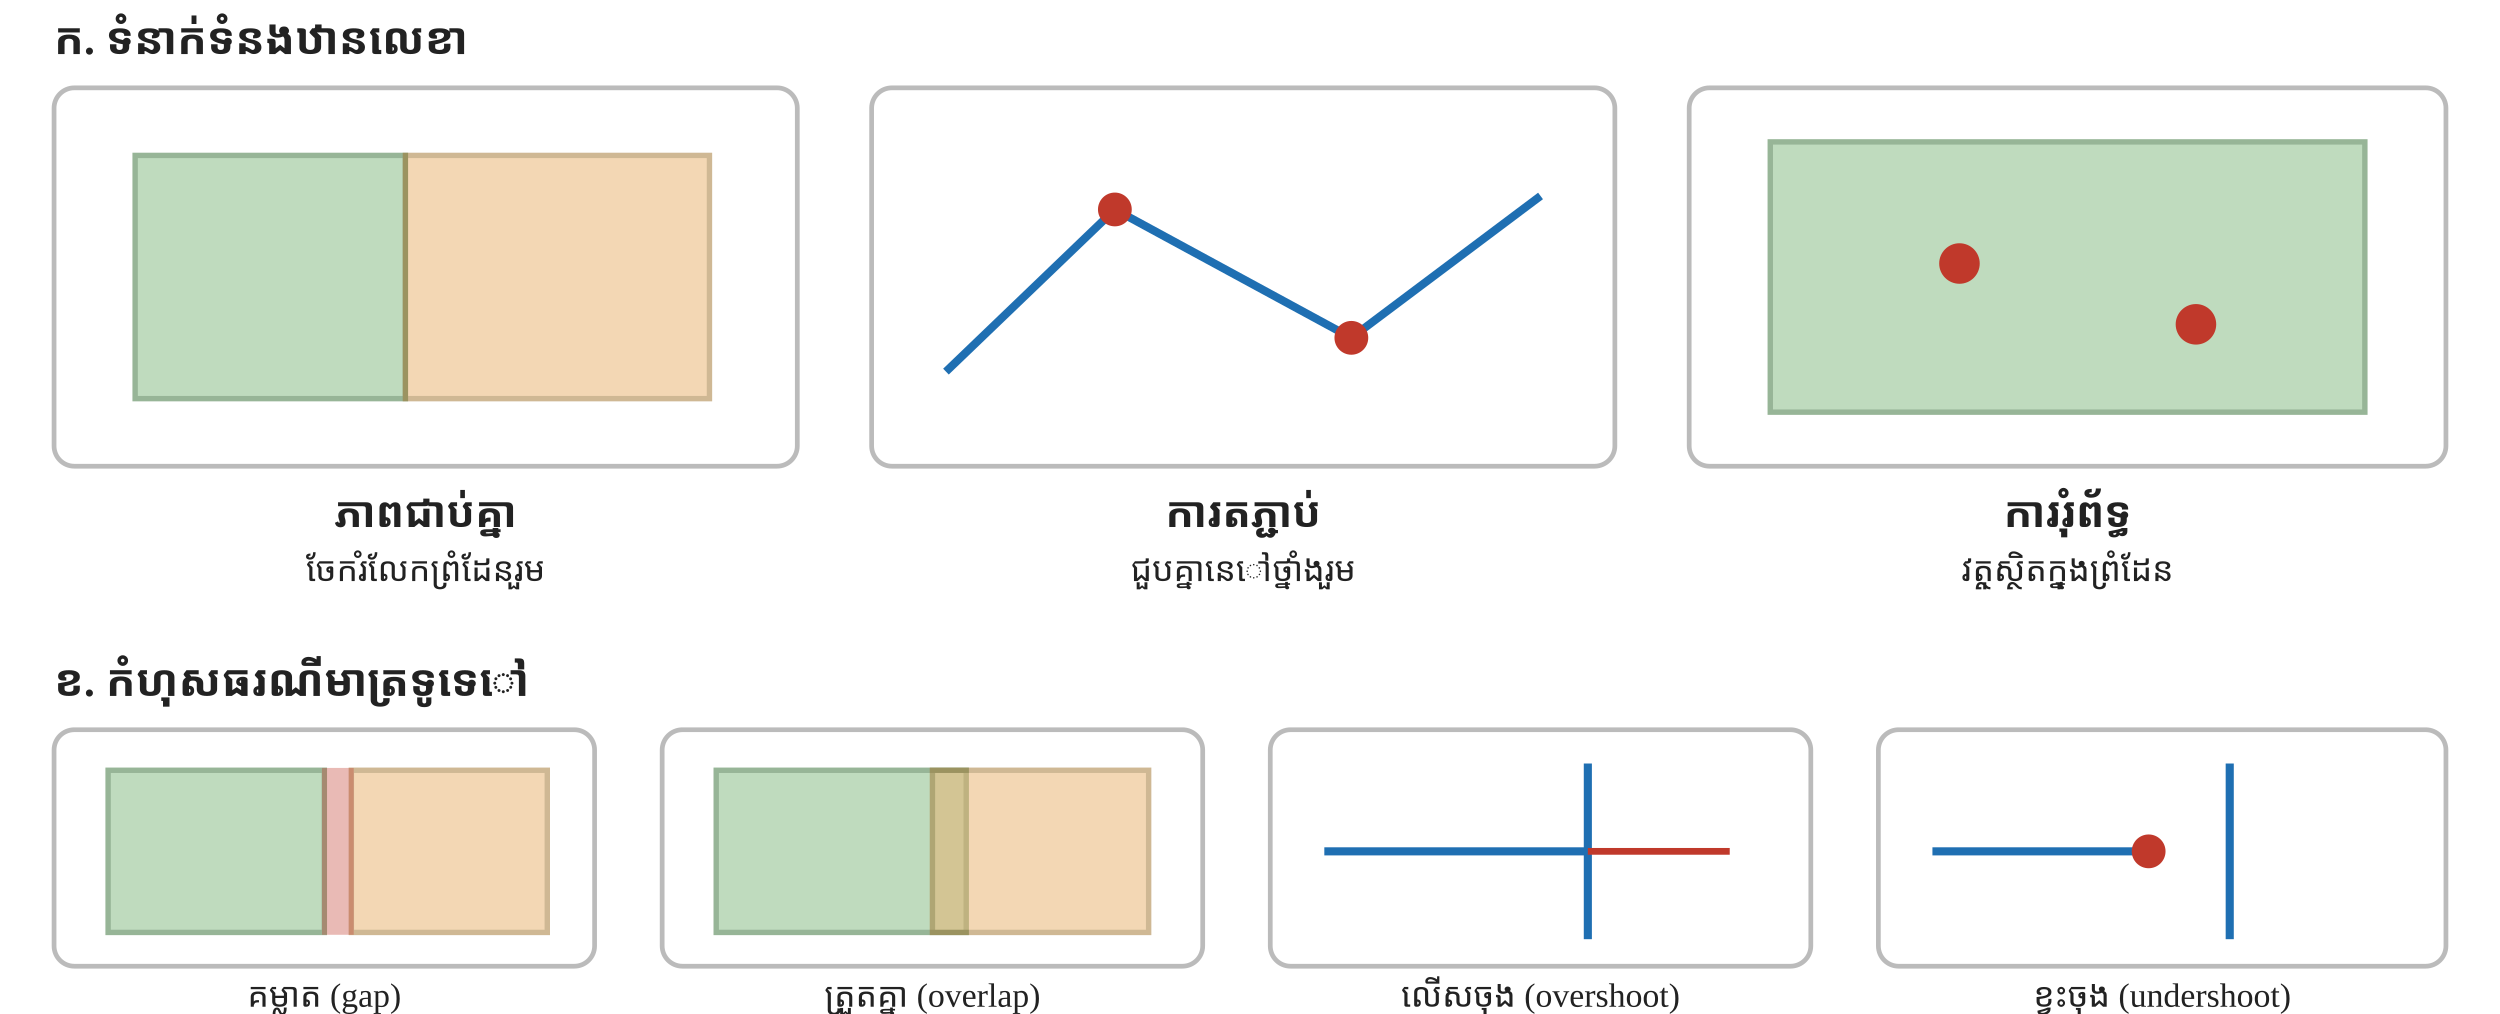
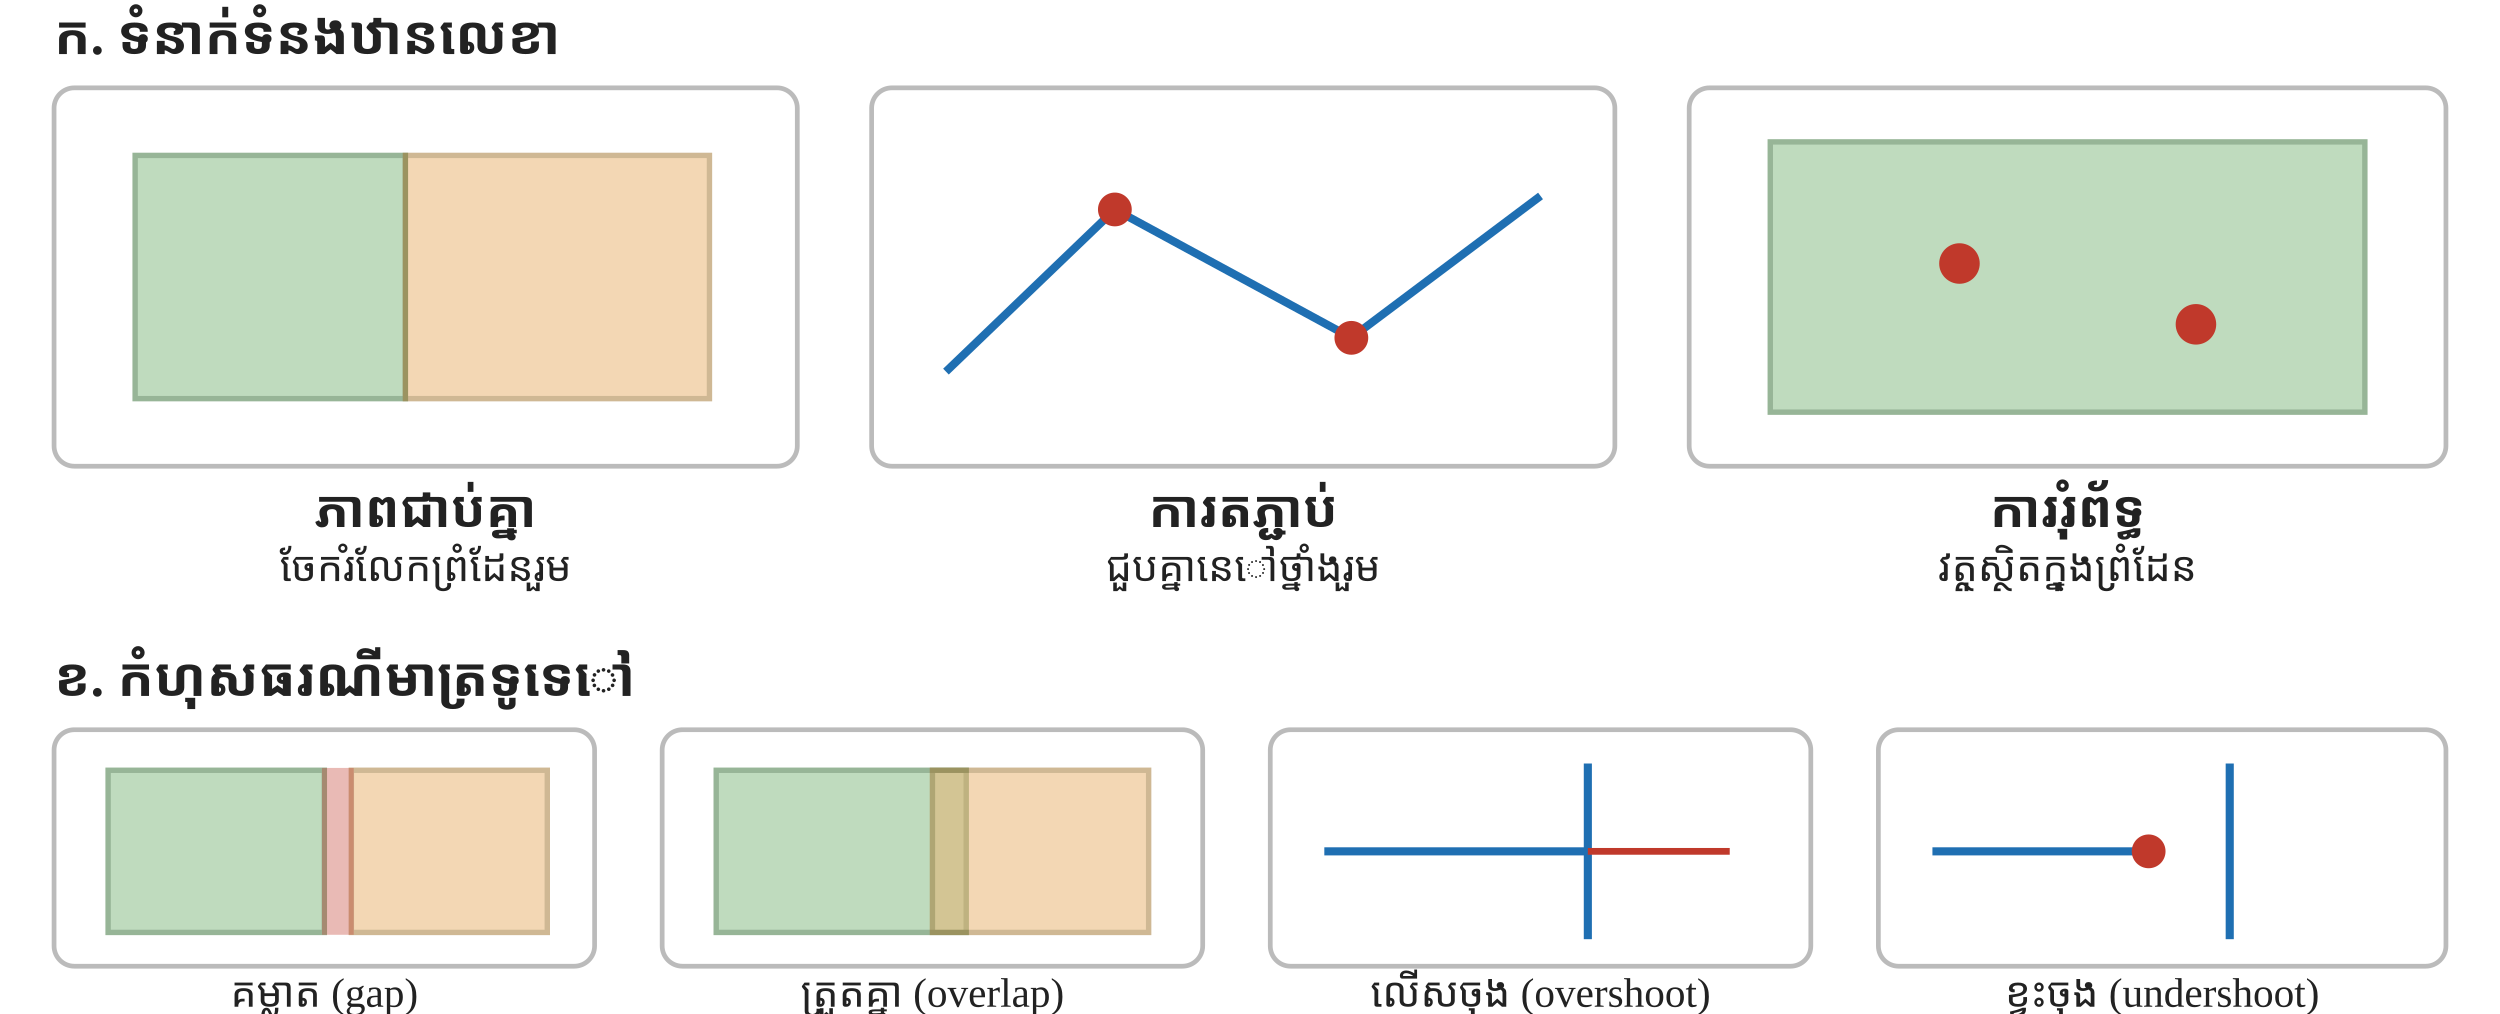
<svg xmlns="http://www.w3.org/2000/svg" viewBox="0 0 740 300" role="img" class="km-fig">
-   <style>.km-fig{width:100%;height:auto}.km-fig text{font-family:var(--km-read-stack,'Siemreap',sans-serif);fill:var(--md-default-fg-color,#222)}.km-h{font-family:var(--km-emph-stack,'Battambang',sans-serif);font-size:12.5px;font-weight:700;text-anchor:middle}.km-s{font-size:10px;text-anchor:middle}.km-ttl{font-family:var(--km-emph-stack,'Battambang',sans-serif);font-size:13px;font-weight:700}.km-box{fill:none;stroke:var(--md-default-fg-color--lighter,#bbb);stroke-width:1.4}.km-a{fill:#7fb77e;opacity:.5;stroke:#2f6b2f;stroke-width:1.6}.km-b{fill:#e8b06a;opacity:.5;stroke:#a0722a;stroke-width:1.6}.km-ln{stroke:#1f6fb2;stroke-width:2.4;fill:none}.km-err{stroke:#c0392b;stroke-width:2;fill:none}.km-errf{fill:#c0392b;opacity:.35;stroke:#c0392b;stroke-width:1.4}</style>
+   <style>.km-fig{width:100%;height:auto}.km-fig text{font-family:var(--km-read-stack,'Siemreap',sans-serif);fill:var(--md-default-fg-color,#222)}.km-h{font-family:var(--km-emph-stack,'Battambang',sans-serif);font-size:15.2px;font-weight:700;text-anchor:middle}.km-s{font-size:12.2px;text-anchor:middle}.km-ttl{font-family:var(--km-emph-stack,'Battambang',sans-serif);font-size:15.9px;font-weight:700}.km-box{fill:none;stroke:var(--md-default-fg-color--lighter,#bbb);stroke-width:1.4}.km-a{fill:#7fb77e;opacity:.5;stroke:#2f6b2f;stroke-width:1.6}.km-b{fill:#e8b06a;opacity:.5;stroke:#a0722a;stroke-width:1.6}.km-ln{stroke:#1f6fb2;stroke-width:2.4;fill:none}.km-err{stroke:#c0392b;stroke-width:2;fill:none}.km-errf{fill:#c0392b;opacity:.35;stroke:#c0392b;stroke-width:1.4}</style>
  <text class="km-ttl" x="16" y="16">ក. ទំនាក់ទំនងឋានលេខា</text>
  <rect class="km-box" x="16" y="26" width="220" height="112" rx="6" />
  <path class="km-a" d="M40 46 L120 46 L120 118 L40 118 Z" />
  <path class="km-b" d="M120 46 L210 46 L210 118 L120 118 Z" />
  <text class="km-h" x="126" y="156">ភាពជាប់គ្នា</text>
  <text class="km-s" x="126" y="172">ចែករំលែកព្រំដែនរួម</text>
  <rect class="km-box" x="258" y="26" width="220" height="112" rx="6" />
  <path class="km-ln" d="M280 110 L330 62 L400 100 L456 58" />
  <circle cx="330" cy="62" r="5" fill="#c0392b" />
  <circle cx="400" cy="100" r="5" fill="#c0392b" />
  <text class="km-h" x="368" y="156">ការតភ្ជាប់</text>
  <text class="km-s" x="368" y="172">ជួបគ្នានៅថ្នាំងរួម</text>
  <rect class="km-box" x="500" y="26" width="224" height="112" rx="6" />
  <path class="km-a" d="M524 42 L700 42 L700 122 L524 122 Z" />
  <circle cx="580" cy="78" r="6" fill="#c0392b" />
  <circle cx="650" cy="96" r="6" fill="#c0392b" />
  <text class="km-h" x="612" y="156">ការរុំព័ទ្ធ</text>
  <text class="km-s" x="612" y="172">វត្ថុស្ថិតក្នុងព្រំដែន</text>
  <text class="km-ttl" x="16" y="206">ខ. កំហុសធរណីមាត្រទូទៅ</text>
  <rect class="km-box" x="16" y="216" width="160" height="70" rx="6" />
  <path class="km-a" d="M32 228 L96 228 L96 276 L32 276 Z" />
  <path class="km-b" d="M104 228 L162 228 L162 276 L104 276 Z" />
  <path class="km-errf" d="M96 228 L104 228 L104 276 L96 276 Z" />
  <text class="km-s" x="96" y="298">គម្លាត (gap)</text>
  <rect class="km-box" x="196" y="216" width="160" height="70" rx="6" />
  <path class="km-a" d="M212 228 L286 228 L286 276 L212 276 Z" />
  <path class="km-b" d="M276 228 L340 228 L340 276 L276 276 Z" />
  <text class="km-s" x="276" y="298">ត្រួតគ្នា (overlap)</text>
  <rect class="km-box" x="376" y="216" width="160" height="70" rx="6" />
  <path class="km-ln" d="M392 252 L470 252" />
  <path class="km-ln" d="M470 226 L470 278" />
  <path class="km-err" d="M470 252 L512 252" />
  <text class="km-s" x="456" y="298">លើសចុង (overshoot)</text>
  <rect class="km-box" x="556" y="216" width="168" height="70" rx="6" />
  <path class="km-ln" d="M572 252 L636 252" />
  <path class="km-ln" d="M660 226 L660 278" />
  <circle cx="636" cy="252" r="5" fill="#c0392b" />
  <text class="km-s" x="640" y="298">ខ្វះចុង (undershoot)</text>
</svg>
